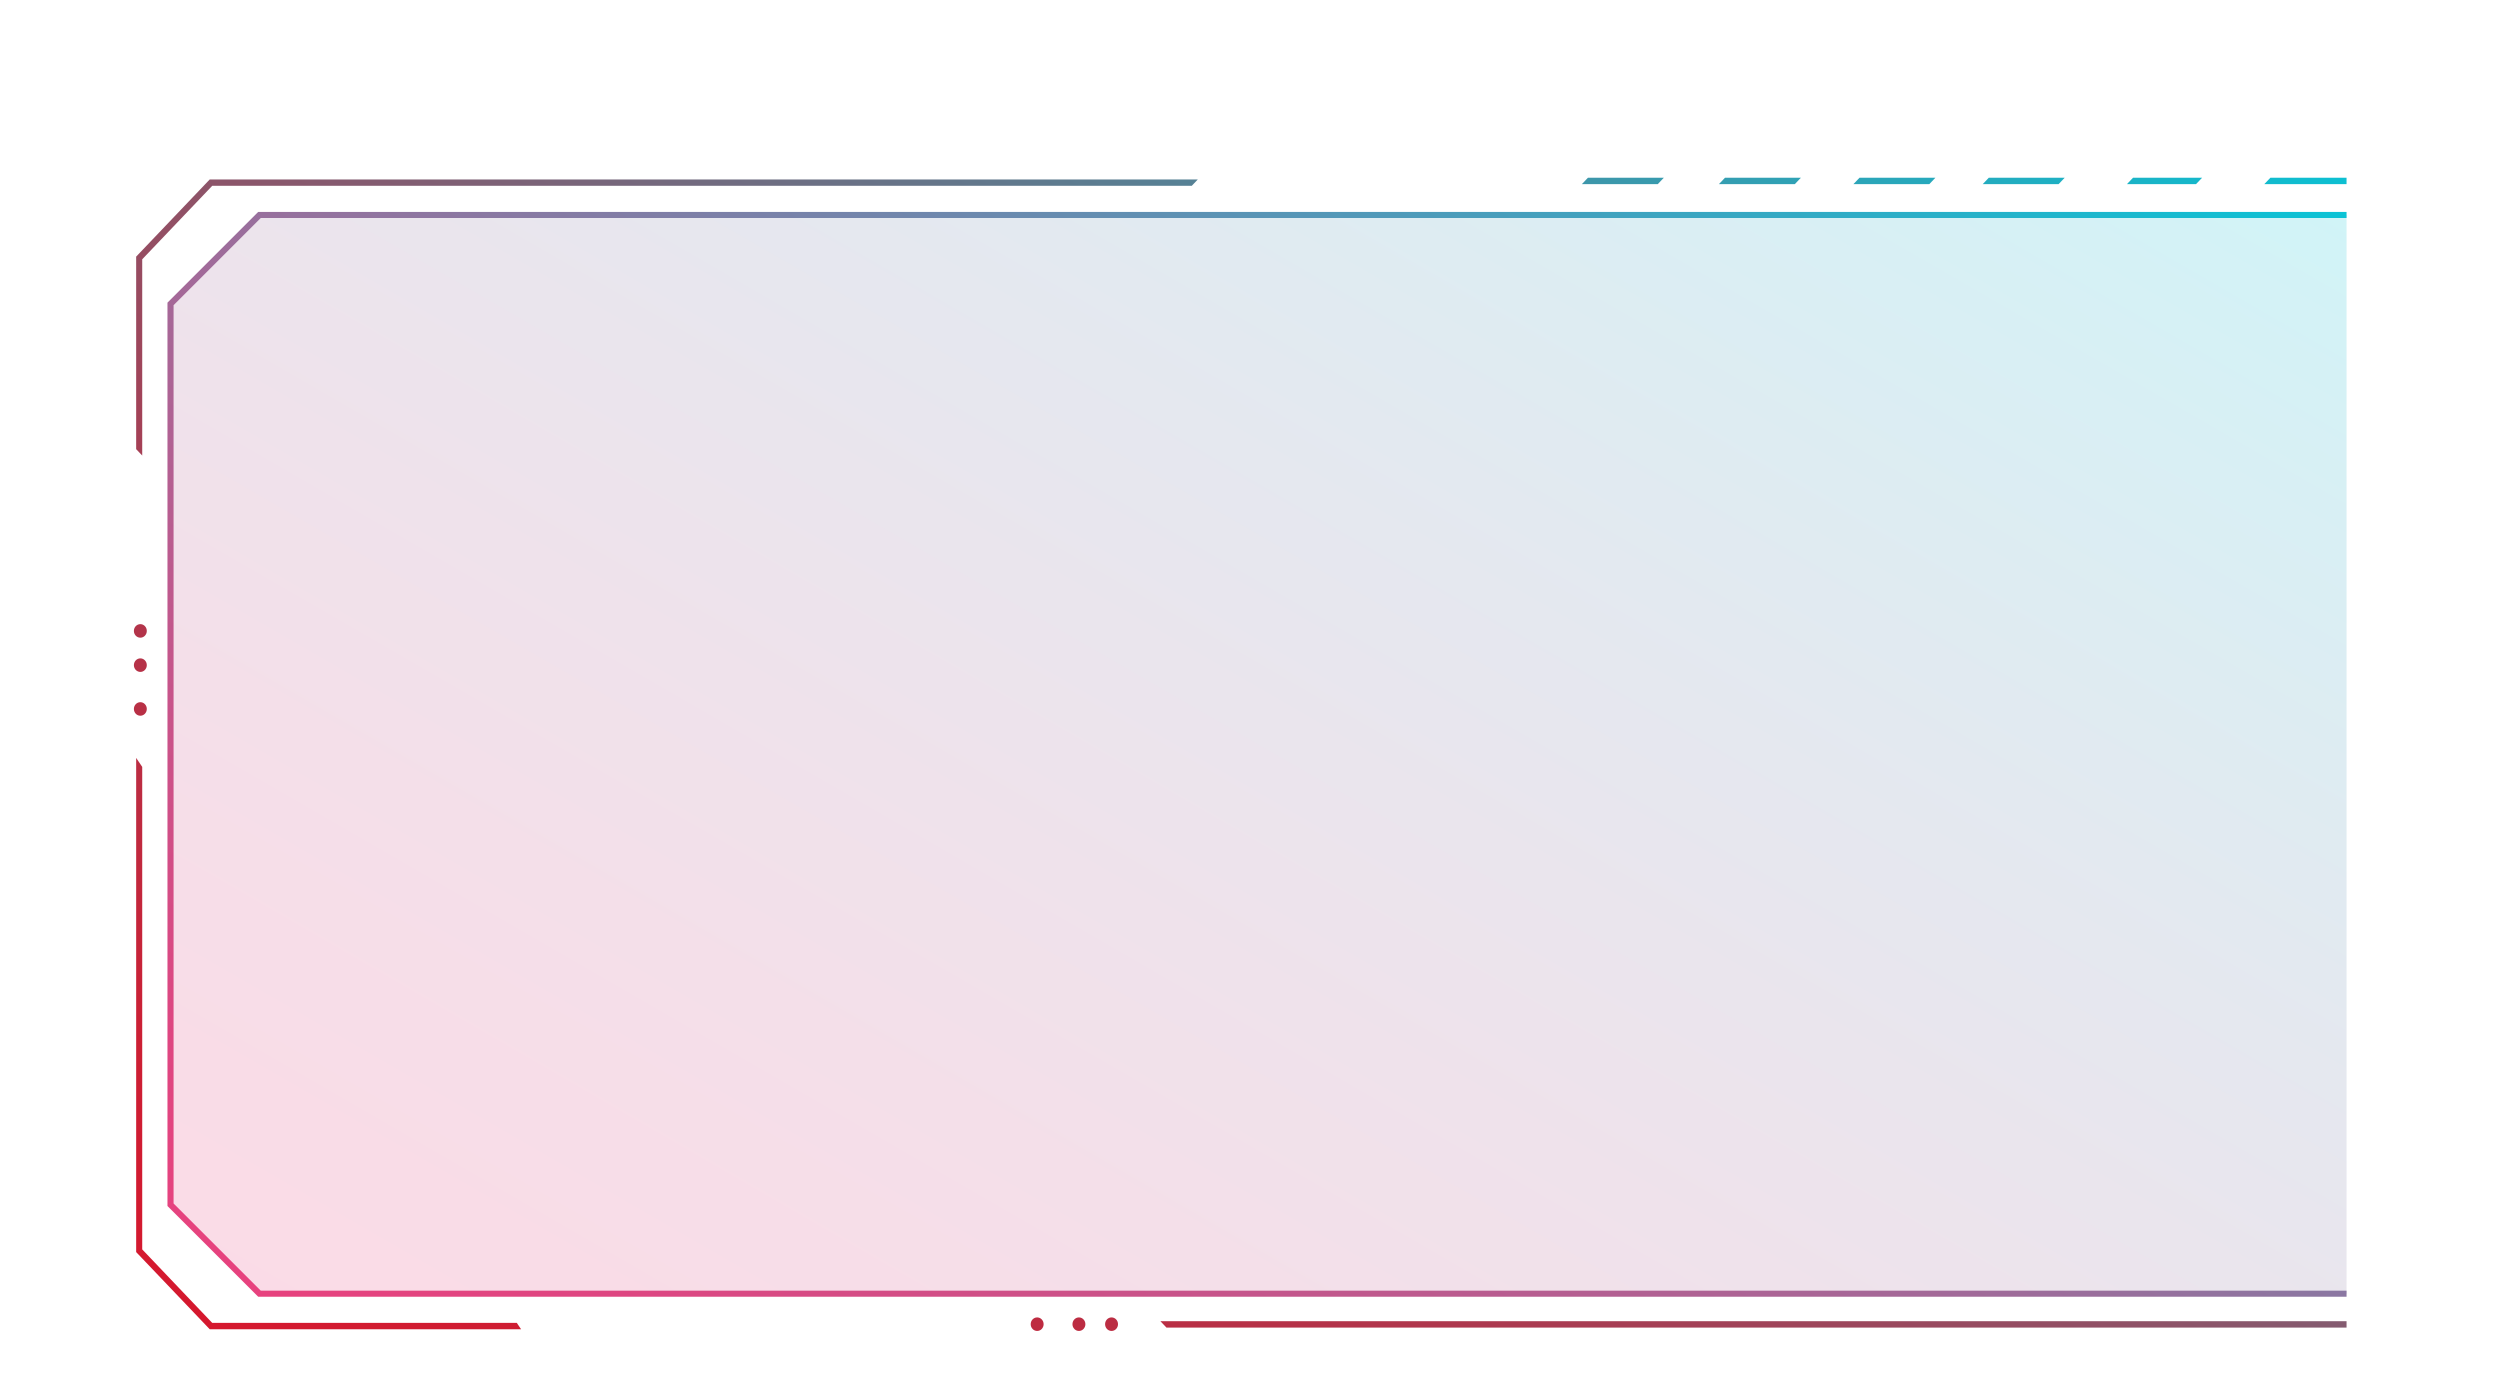
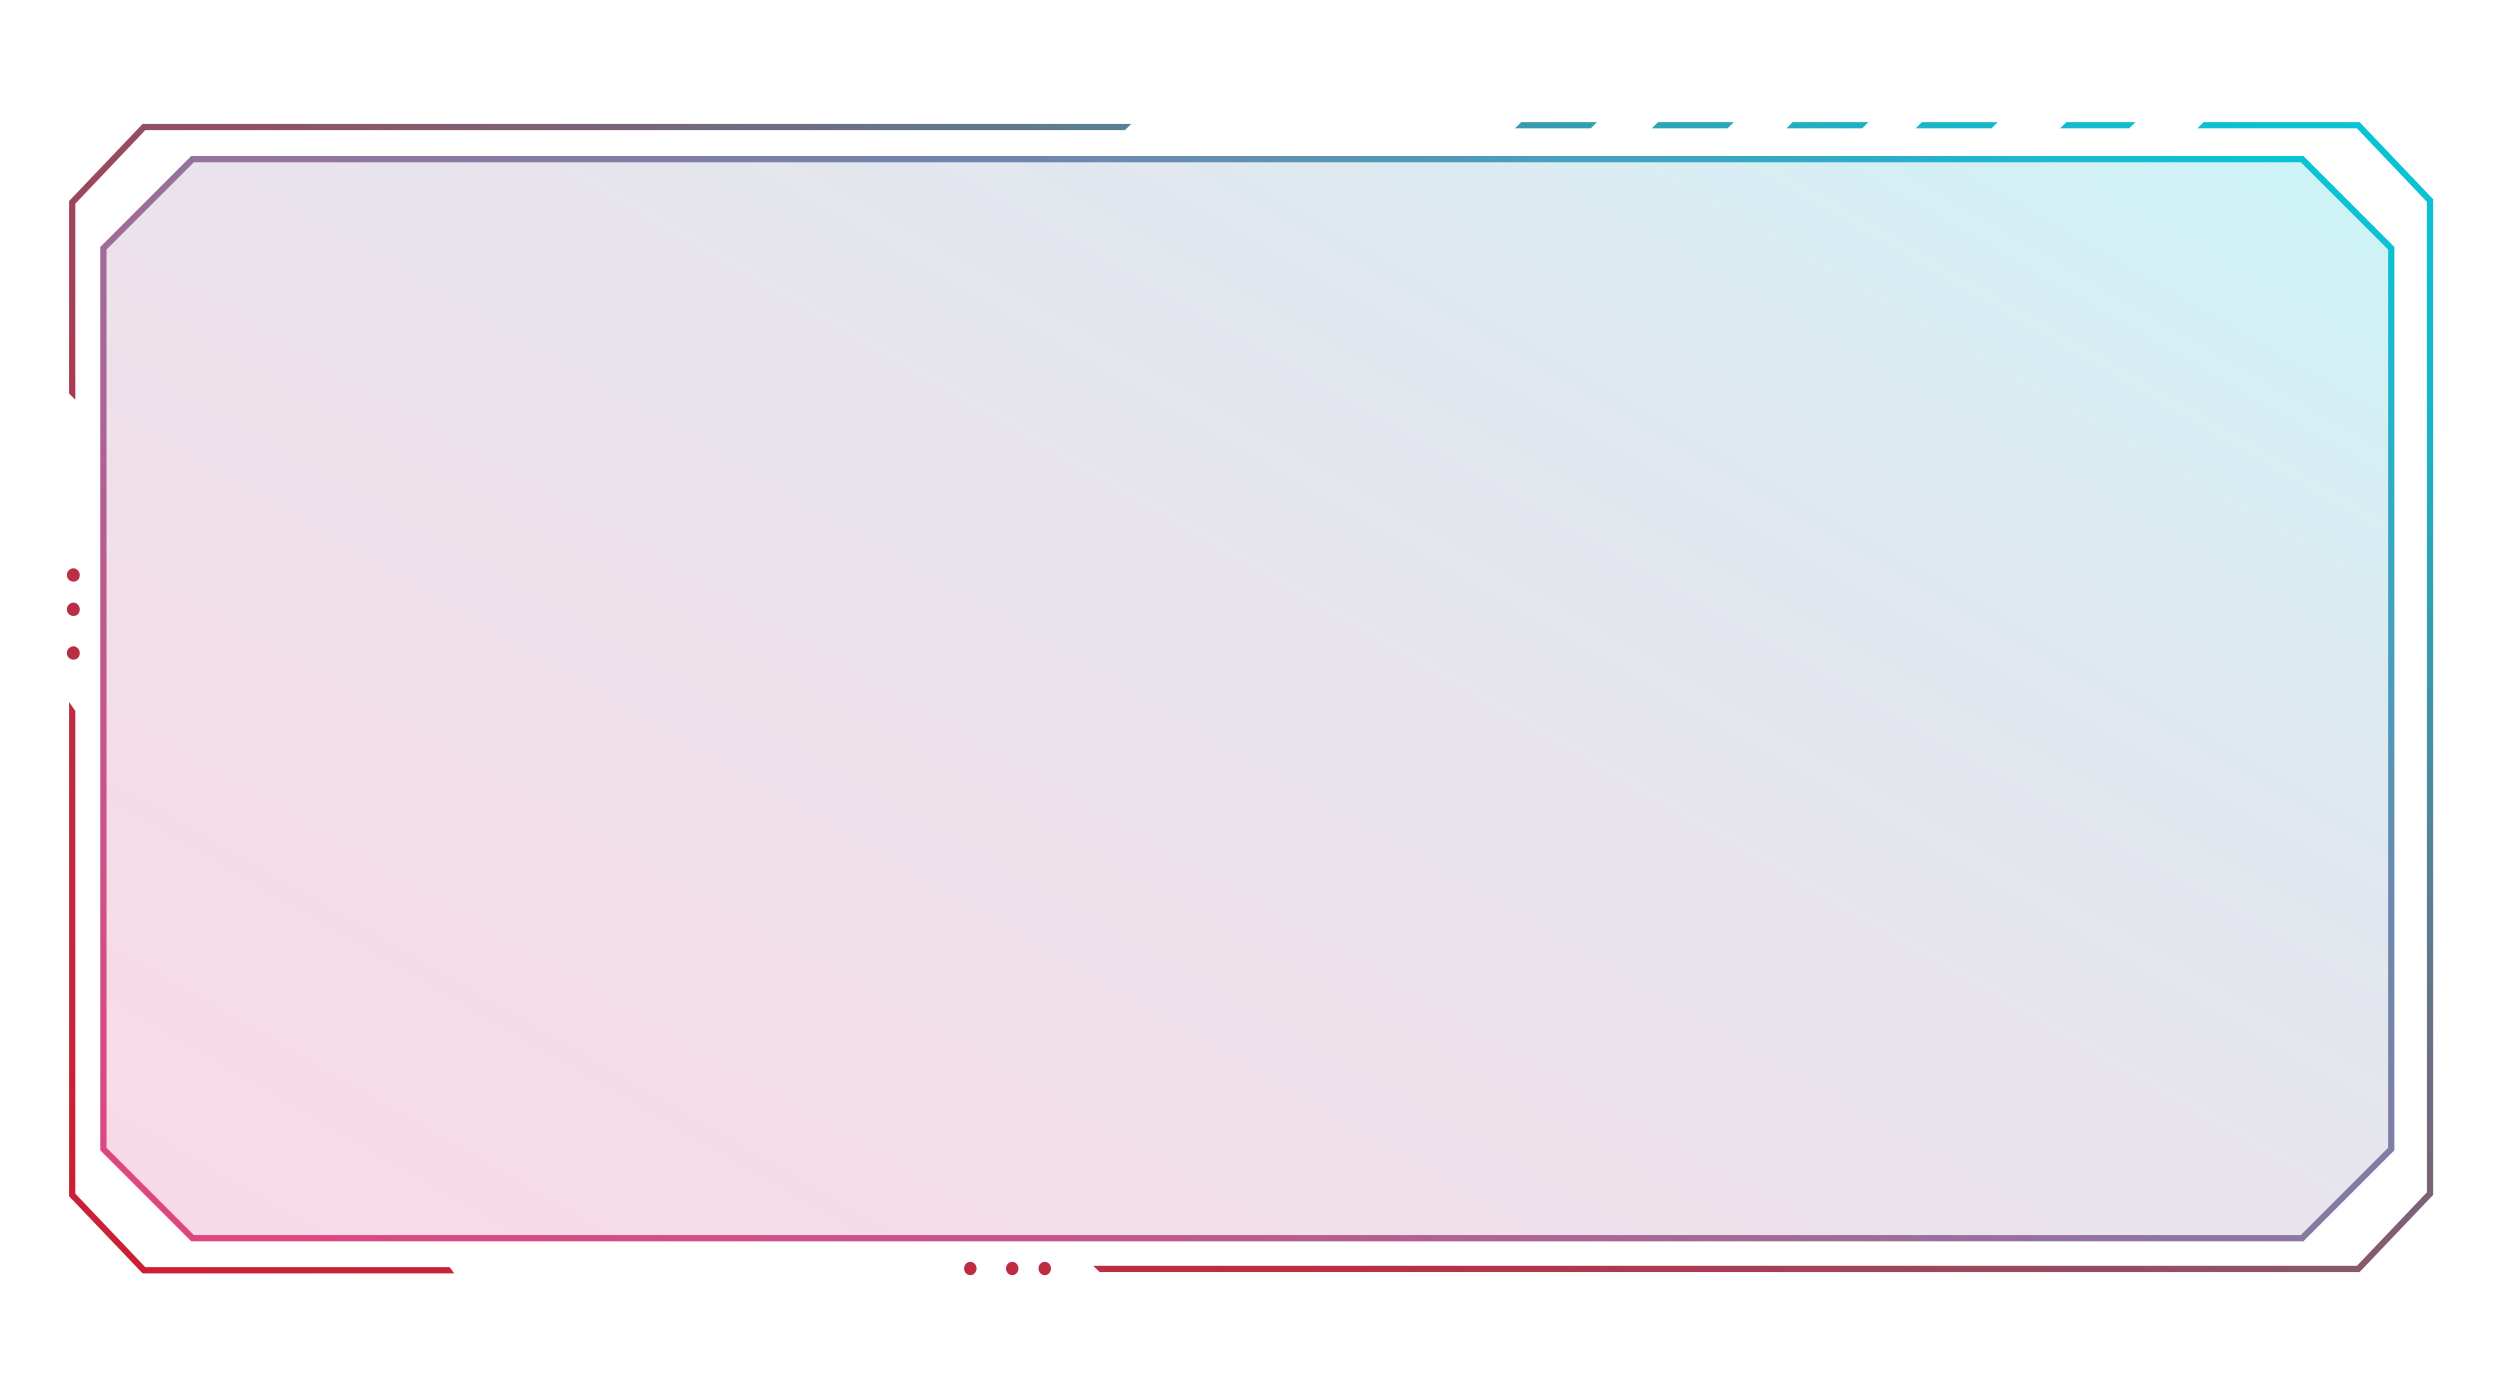
- <svg xmlns="http://www.w3.org/2000/svg" xmlns:xlink="http://www.w3.org/1999/xlink" id="Layer_2" data-name="Layer 2" viewBox="0 0 560.93 313.5">
+ <svg xmlns="http://www.w3.org/2000/svg" id="Layer_2" data-name="Layer 2" version="1.1" viewBox="0 0 560.9 313.5">
  <defs>
    <style>
      .cls-1 {
+         fill: url(#linear-gradient-2);
+         isolation: isolate;
+         opacity: .2;
+       }
+ 
+       .cls-1, .cls-2 {
+         stroke-width: 0px;
+       }
+ 
+       .cls-2 {
+         fill: url(#linear-gradient-3);
+       }
+ 
+       .cls-3 {
+         fill: none;
        stroke: url(#linear-gradient);
        stroke-linecap: round;
        stroke-miterlimit: 10;
-         stroke-width: 1.37px;
-       }
- 
-       .cls-1, .cls-2 {
-         fill: none;
-       }
- 
-       .cls-2, .cls-3, .cls-4 {
-         stroke-width: 0px;
-       }
- 
-       .cls-3 {
-         fill: url(#linear-gradient-3);
-       }
- 
-       .cls-5 {
-         clip-path: url(#clippath);
-       }
- 
-       .cls-4 {
-         fill: url(#linear-gradient-2);
-         opacity: .19;
+         stroke-width: 1.4px;
      }
    </style>
-     <clipPath id="clippath">
-       <rect class="cls-2" width="526.5" height="313.5" />
-     </clipPath>
-     <linearGradient id="linear-gradient" x1="182.94" y1="363.12" x2="406.81" y2="-24.62" gradientUnits="userSpaceOnUse">
+     <linearGradient id="linear-gradient" x1="167.9" y1="-36.9" x2="391.8" y2="350.8" gradientTransform="translate(0 313.7) scale(1 -1)" gradientUnits="userSpaceOnUse">
      <stop offset="0" stop-color="#e7427e" />
-       <stop offset=".09" stop-color="#de4681" />
-       <stop offset=".24" stop-color="#c7548a" />
-       <stop offset=".43" stop-color="#a16a99" />
-       <stop offset=".65" stop-color="#6c89ae" />
-       <stop offset=".89" stop-color="#29b0c8" />
+       <stop offset="0" stop-color="#de4681" />
+       <stop offset=".2" stop-color="#c7548a" />
+       <stop offset=".4" stop-color="#a16a99" />
+       <stop offset=".7" stop-color="#6c89ae" />
+       <stop offset=".9" stop-color="#29b0c8" />
      <stop offset="1" stop-color="#08c4d6" />
    </linearGradient>
-     <linearGradient id="linear-gradient-2" x1="183.31" y1="362.49" x2="406.44" y2="-23.98" xlink:href="#linear-gradient" />
-     <linearGradient id="linear-gradient-3" x1="177.63" y1="373.63" x2="413.85" y2="-35.51" gradientUnits="userSpaceOnUse">
+     <linearGradient id="linear-gradient-2" x1="168.3" y1="-36.3" x2="391.4" y2="350.2" gradientTransform="translate(0 313.7) scale(1 -1)" gradientUnits="userSpaceOnUse">
+       <stop offset="0" stop-color="#e7427e" />
+       <stop offset="0" stop-color="#de4681" />
+       <stop offset=".2" stop-color="#c7548a" />
+       <stop offset=".4" stop-color="#a16a99" />
+       <stop offset=".7" stop-color="#6c89ae" />
+       <stop offset=".9" stop-color="#29b0c8" />
+       <stop offset="1" stop-color="#08c4d6" />
+     </linearGradient>
+     <linearGradient id="linear-gradient-3" x1="162.6" y1="-47.4" x2="398.8" y2="361.7" gradientTransform="translate(0 313.7) scale(1 -1)" gradientUnits="userSpaceOnUse">
      <stop offset="0" stop-color="#d5182e" />
-       <stop offset=".1" stop-color="#cc1f34" />
-       <stop offset=".26" stop-color="#b53248" />
-       <stop offset=".46" stop-color="#8f5267" />
-       <stop offset=".69" stop-color="#5a7e92" />
-       <stop offset=".94" stop-color="#17b6c9" />
+       <stop offset="0" stop-color="#cc1f34" />
+       <stop offset=".3" stop-color="#b53248" />
+       <stop offset=".5" stop-color="#8f5267" />
+       <stop offset=".7" stop-color="#5a7e92" />
+       <stop offset=".9" stop-color="#17b6c9" />
      <stop offset="1" stop-color="#08c4d6" />
    </linearGradient>
  </defs>
-   <g id="index">
-     <g class="cls-5">
-       <path class="cls-1" d="M531.53,290.27H58.22c-7.79-7.79-12.16-12.16-19.96-19.96V68.19c7.79-7.79,12.16-12.16,19.96-19.96h473.31c7.79,7.79,12.16,12.16,19.96,19.96v202.12c-7.79,7.79-12.16,12.16-19.96,19.96Z" />
-       <path class="cls-4" d="M531.53,290.27H58.22c-7.79-7.79-12.16-12.16-19.96-19.96V68.19c7.79-7.79,12.16-12.16,19.96-19.96h473.31c7.79,7.79,12.16,12.16,19.96,19.96v202.12c-7.79,7.79-12.16,12.16-19.96,19.96Z" />
-       <path class="cls-3" d="M116.93,298.25H47.06l-16.51-17.32v-110.88l1.36,2.02v108.26l15.71,16.49h68.34l.96,1.43ZM268.77,40.26H47.06l-16.51,17.32v43.2l1.36,1.43v-44.03l15.71-16.49h219.78l1.36-1.43ZM463.26,39.88h-17.03l-1.36,1.43h17.03l1.36-1.43ZM434.25,39.88h-17.03l-1.36,1.43h17.03l1.36-1.43ZM404.07,39.88h-17.03l-1.36,1.43h17.03l1.36-1.43ZM373.32,39.88h-17.03l-1.36,1.43h17.03l1.36-1.43ZM494.09,39.88h-15.5l-1.36,1.43h15.5l1.36-1.43ZM544.42,39.88h-35.01l-1.36,1.43h35.81l15.71,16.49v222.15l-15.71,16.49h-283.5l1.36,1.43h282.71l16.51-17.32V57.2l-16.51-17.32ZM31.49,157.55c-.8,0-1.45.68-1.45,1.52s.65,1.52,1.45,1.52,1.45-.68,1.45-1.52-.65-1.52-1.45-1.52ZM31.49,147.72c-.8,0-1.45.68-1.45,1.52s.65,1.52,1.45,1.52,1.45-.68,1.45-1.52-.65-1.52-1.45-1.52ZM31.49,140.04c-.8,0-1.45.68-1.45,1.52s.65,1.52,1.45,1.52,1.45-.68,1.45-1.52-.65-1.52-1.45-1.52ZM234.16,297.11c0-.84-.65-1.52-1.45-1.52s-1.45.68-1.45,1.52.65,1.52,1.45,1.52,1.45-.68,1.45-1.52ZM243.53,297.11c0-.84-.65-1.52-1.45-1.52s-1.45.68-1.45,1.52.65,1.52,1.45,1.52,1.45-.68,1.45-1.52ZM250.85,297.11c0-.84-.65-1.52-1.45-1.52s-1.45.68-1.45,1.52.65,1.52,1.45,1.52,1.45-.68,1.45-1.52Z" />
-     </g>
-   </g>
+   <path class="cls-3" d="M516.5,277.8H43.2c-7.8-7.8-12.2-12.2-20-20V55.7l20-20h473.3c7.8,7.8,12.2,12.2,20,20v202.1c-7.8,7.8-12.2,12.2-20,20Z" />
+   <path class="cls-1" d="M516.5,277.8H43.2c-7.8-7.8-12.2-12.2-20-20V55.7l20-20h473.3c7.8,7.8,12.2,12.2,20,20v202.1c-7.8,7.8-12.2,12.2-20,20Z" />
+   <path class="cls-2" d="M101.9,285.7H32l-16.5-17.3v-110.9l1.4,2v108.3l15.7,16.5h68.3l1,1.4h0ZM253.7,27.8H32l-16.5,17.3v43.2l1.4,1.4v-44l15.7-16.5h219.8l1.4-1.4h0ZM448.2,27.4h-17l-1.4,1.4h17l1.4-1.4ZM419.2,27.4h-17l-1.4,1.4h17l1.4-1.4ZM389,27.4h-17l-1.4,1.4h17l1.4-1.4ZM358.3,27.4h-17l-1.4,1.4h17l1.4-1.4ZM479.1,27.4h-15.5l-1.4,1.4h15.5l1.4-1.4ZM529.4,27.4h-35l-1.4,1.4h35.8l15.7,16.5v222.2l-15.7,16.5H245.3l1.4,1.4h282.7l16.5-17.3V44.7l-16.5-17.3h0ZM16.5,145c-.8,0-1.5.7-1.5,1.5s.6,1.5,1.5,1.5,1.4-.7,1.4-1.5-.7-1.5-1.4-1.5ZM16.5,135.2c-.8,0-1.5.7-1.5,1.5s.6,1.5,1.5,1.5,1.4-.7,1.4-1.5-.7-1.5-1.4-1.5ZM16.5,127.5c-.8,0-1.5.7-1.5,1.5s.6,1.5,1.5,1.5,1.4-.7,1.4-1.5-.7-1.5-1.4-1.5ZM219.1,284.6c0-.8-.6-1.5-1.4-1.5s-1.4.7-1.4,1.5.6,1.5,1.4,1.5,1.4-.7,1.4-1.5ZM228.5,284.6c0-.8-.6-1.5-1.4-1.5s-1.4.7-1.4,1.5.6,1.5,1.4,1.5,1.4-.7,1.4-1.5ZM235.8,284.6c0-.8-.6-1.5-1.4-1.5s-1.4.7-1.4,1.5.6,1.5,1.4,1.5,1.4-.7,1.4-1.5Z" />
</svg>
